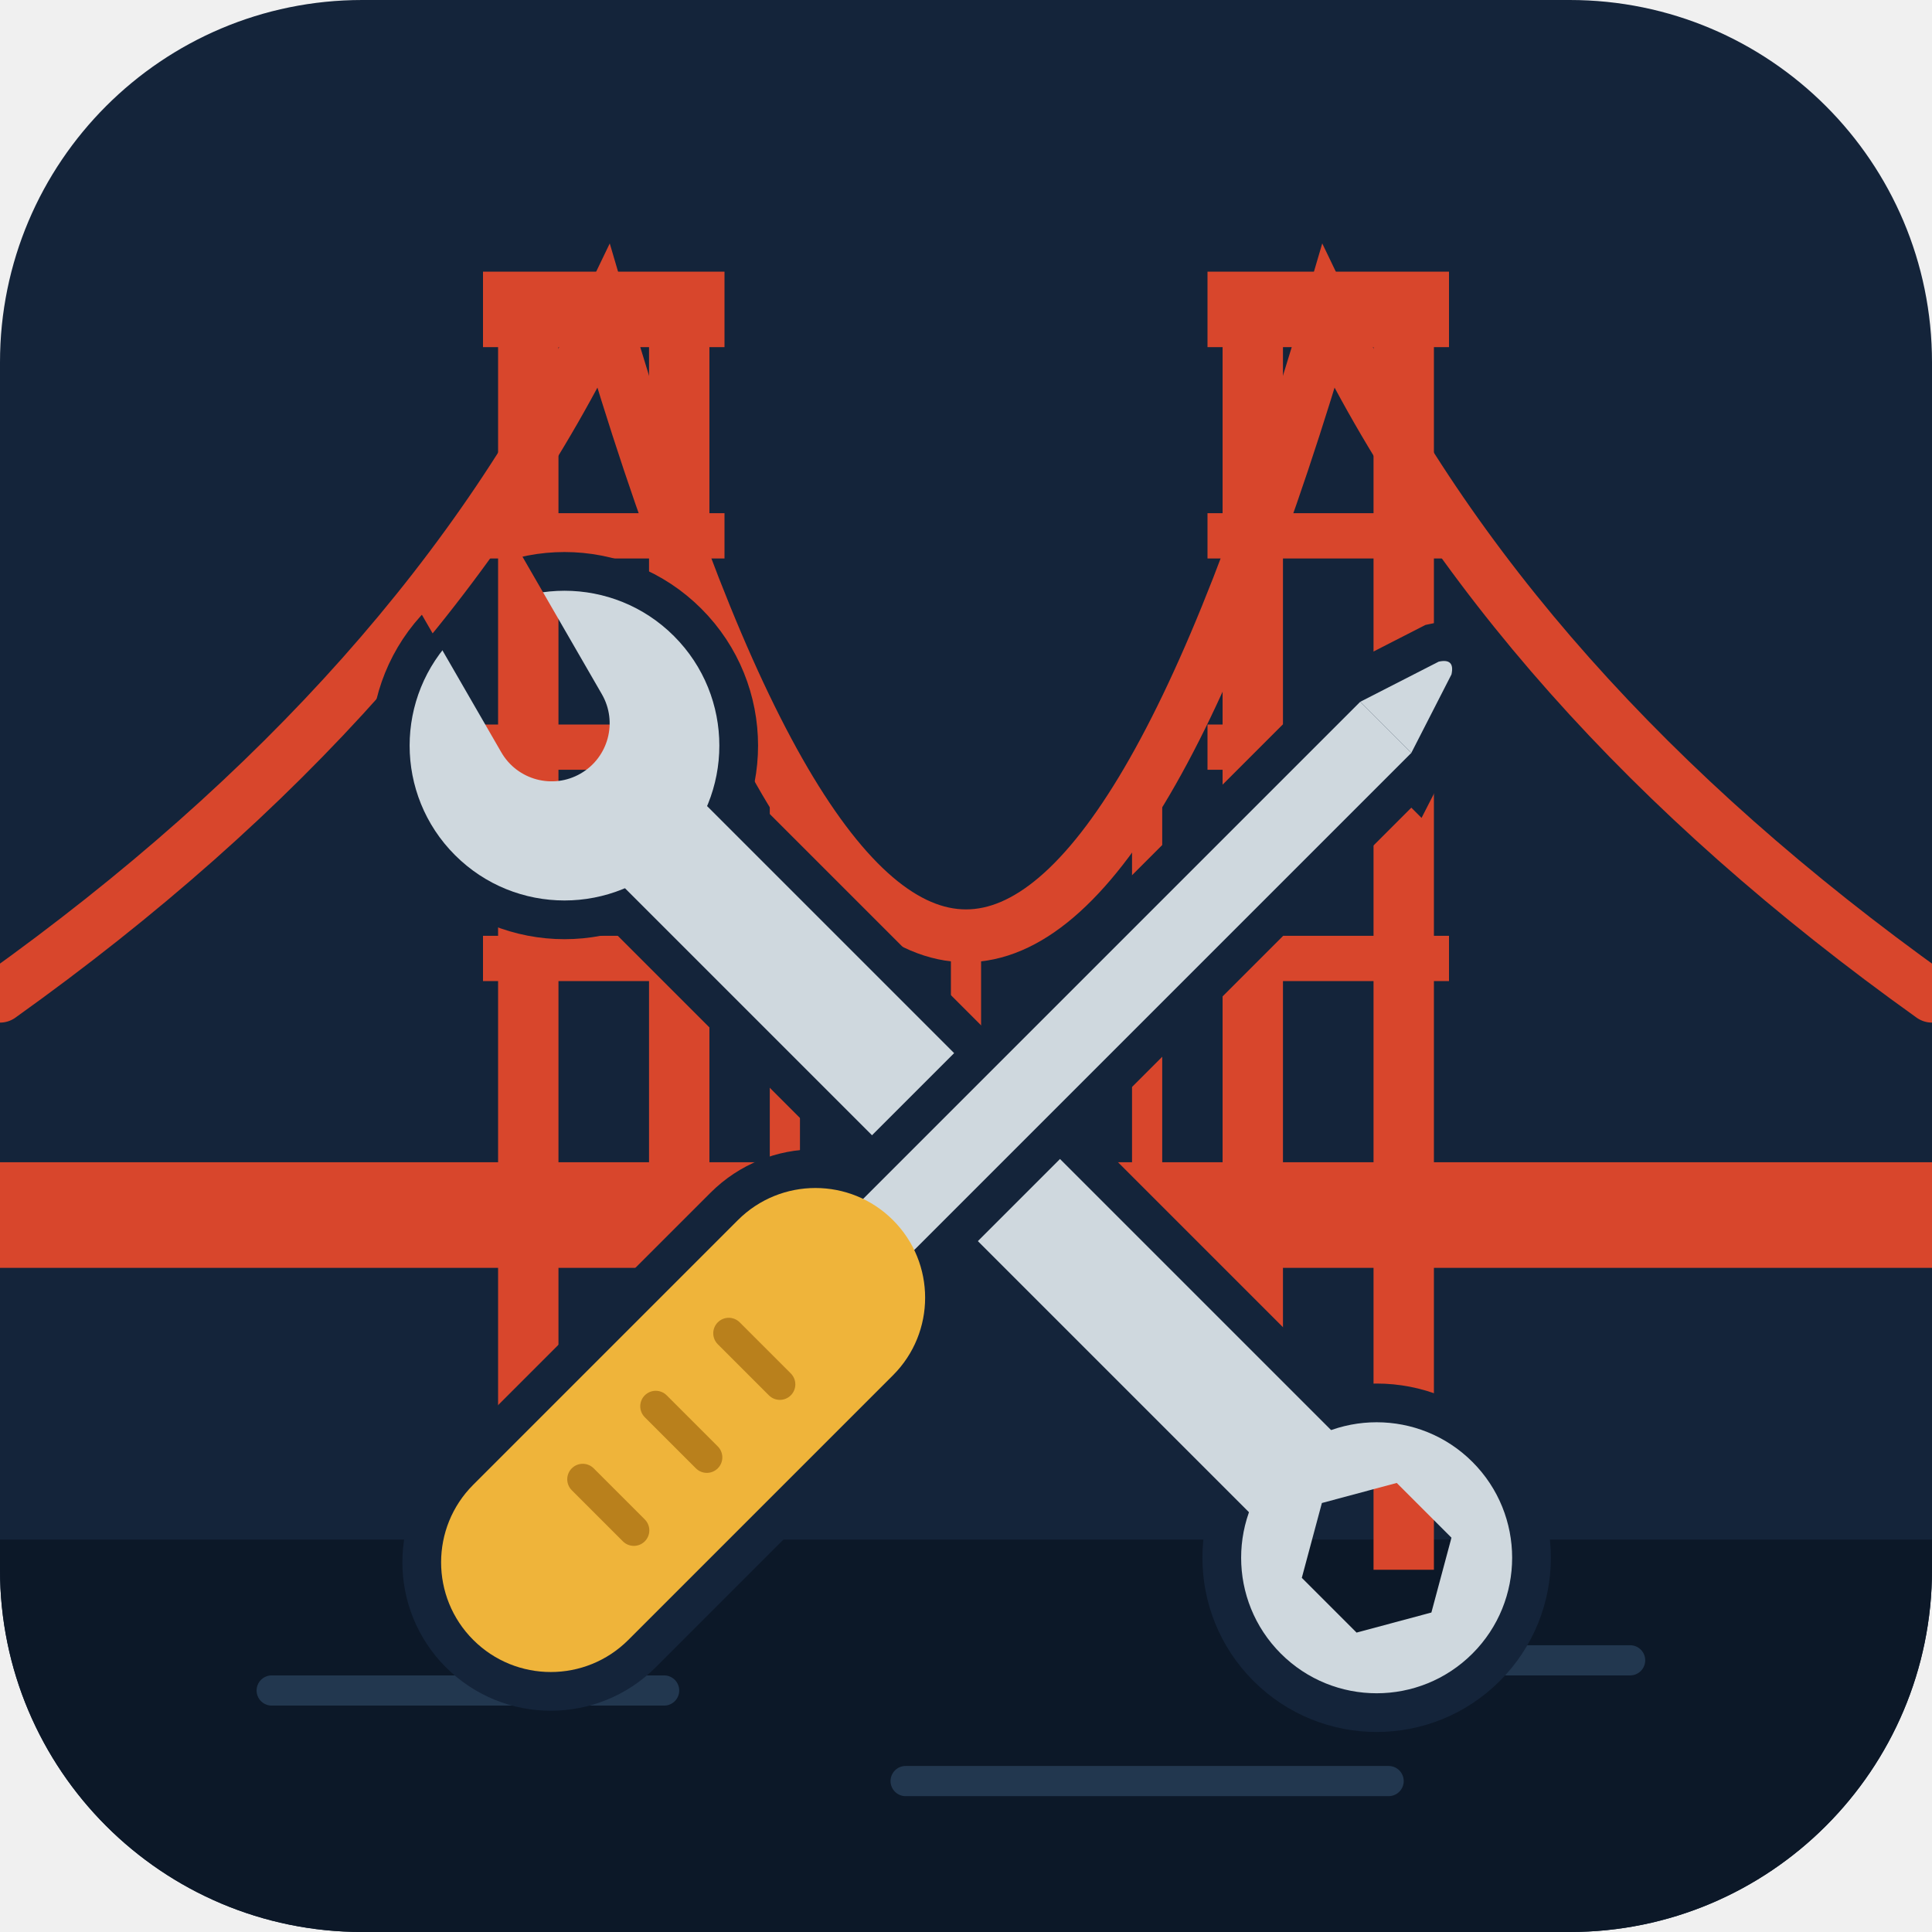
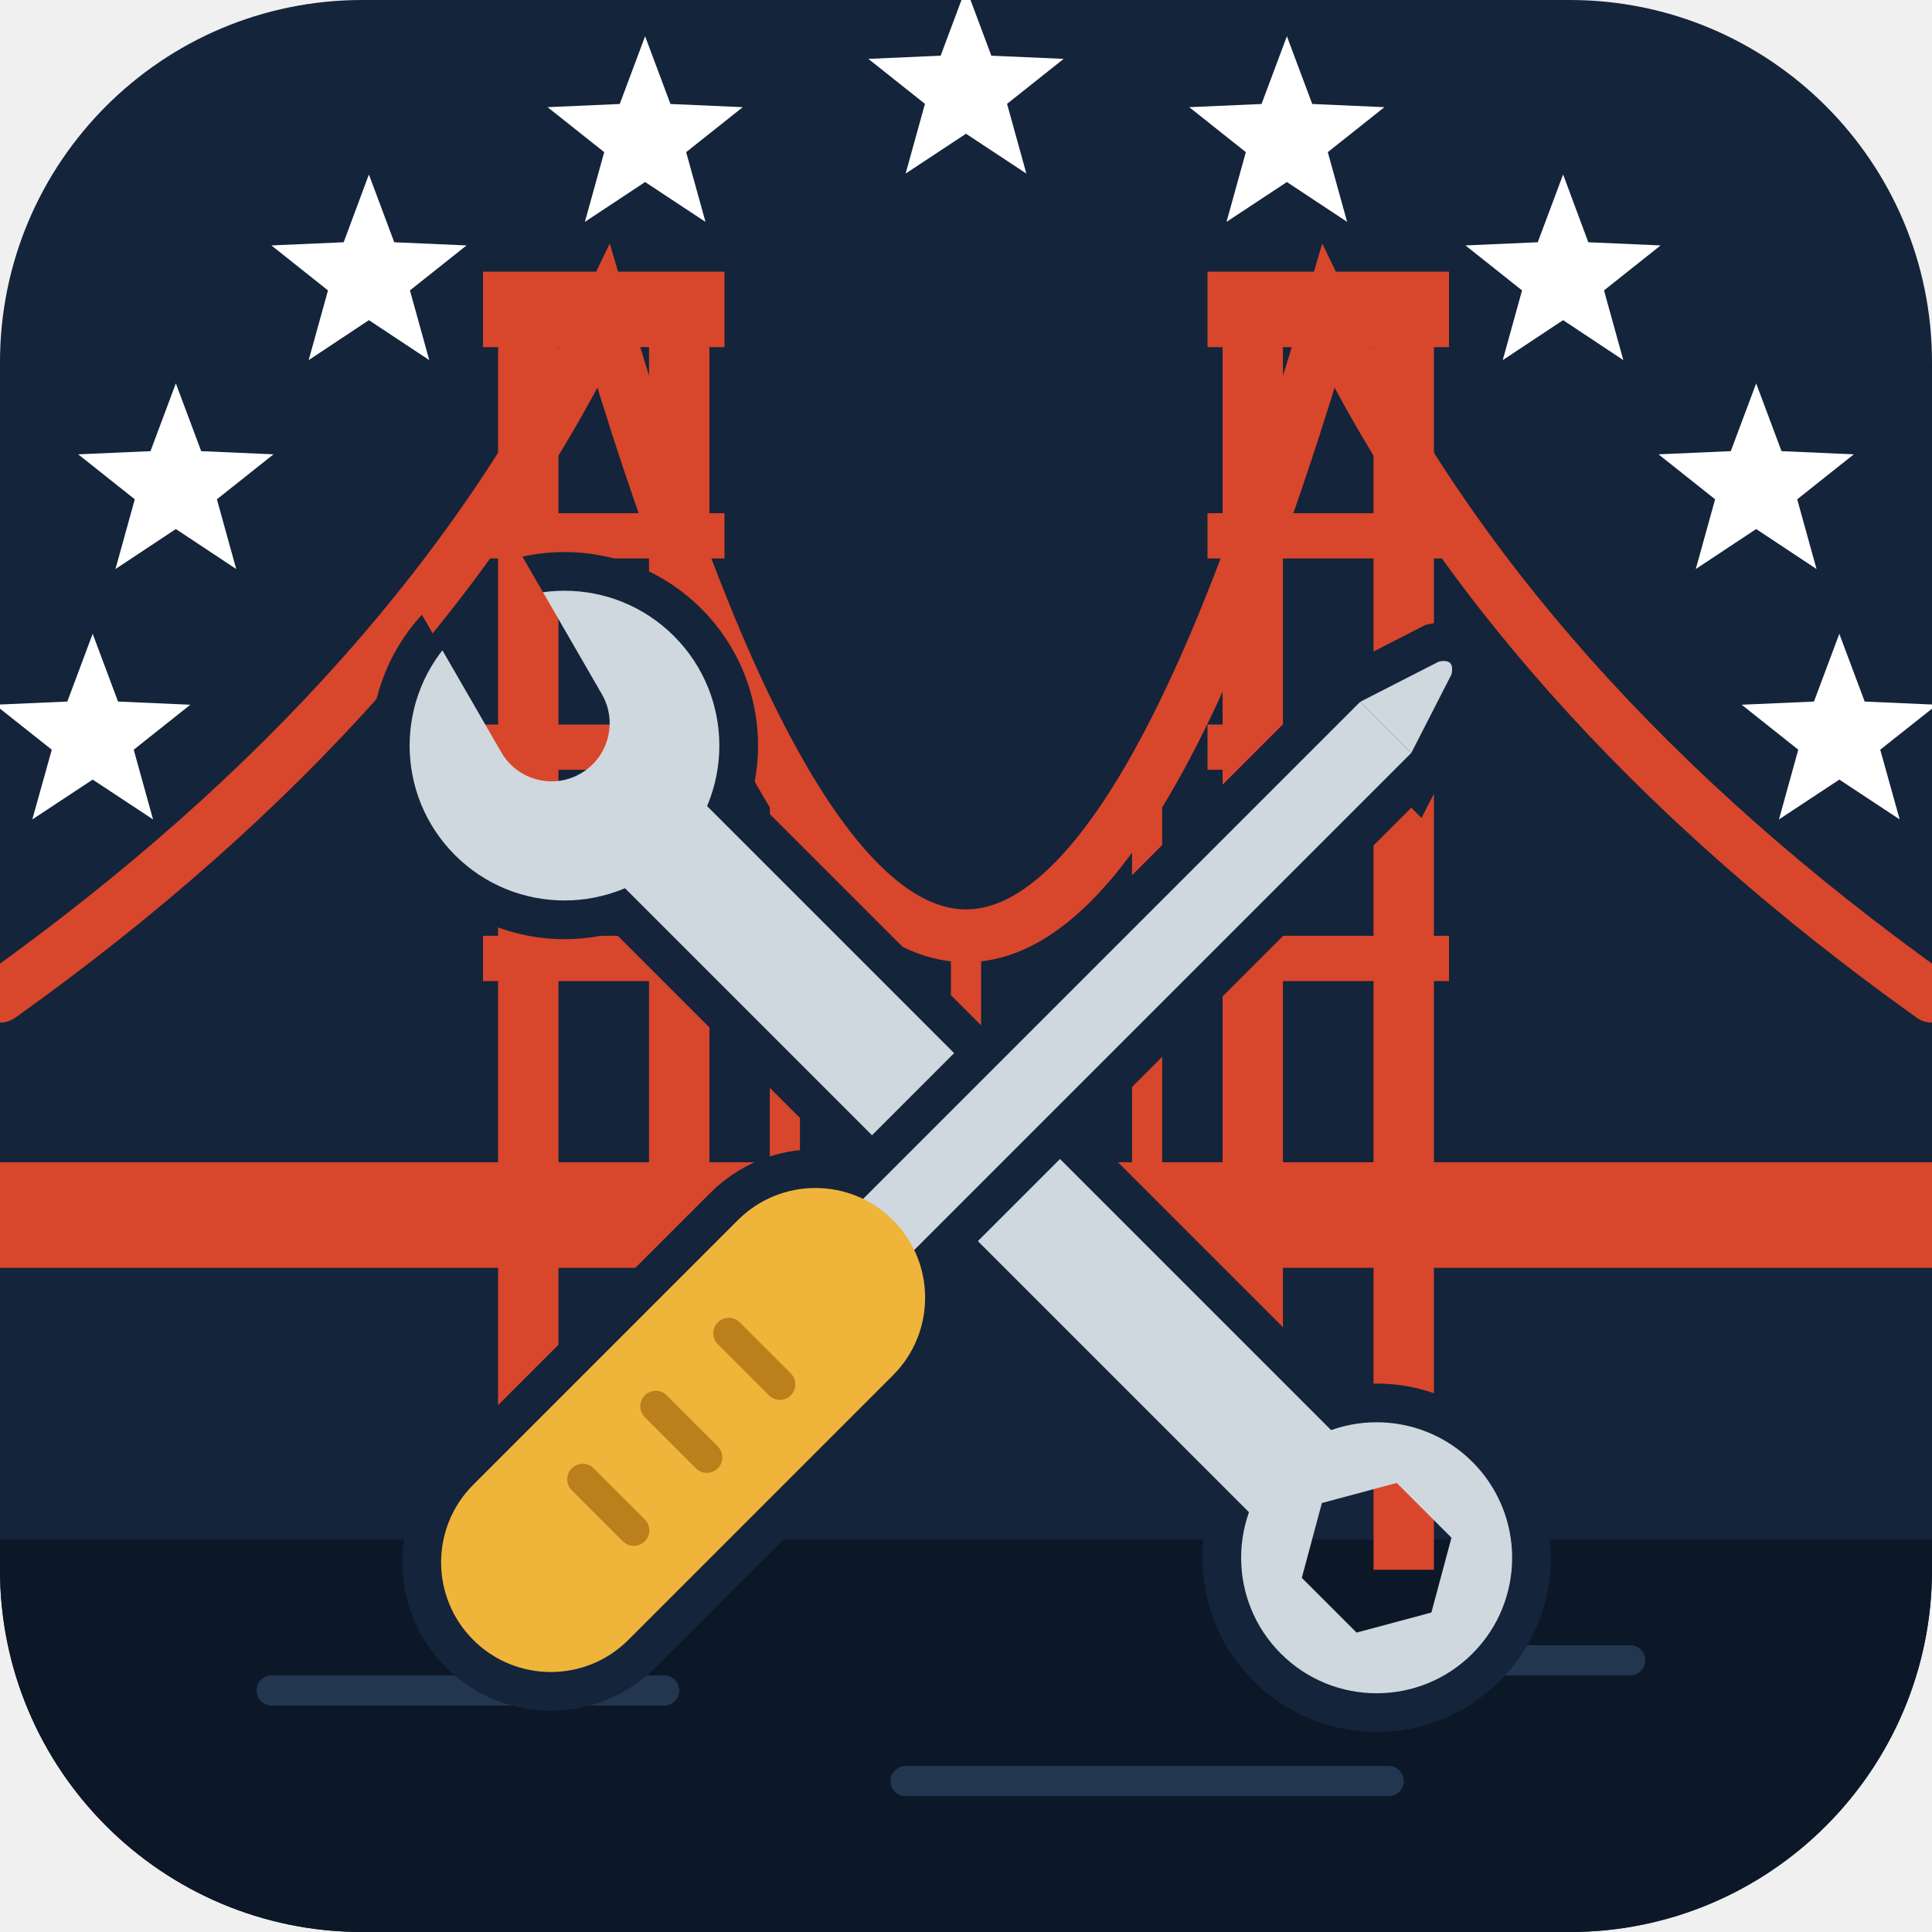
<svg xmlns="http://www.w3.org/2000/svg" viewBox="0 0 128 128">
  <defs>
    <clipPath id="i-c">
      <rect width="128" height="128" rx="24" />
    </clipPath>
  </defs>
  <g clip-path="url(#i-c)">
    <rect width="128" height="128" fill="#14243a" />
    <rect y="102" width="128" height="26" fill="#0c1828" />
    <path d="M18 112 H44 M60 118 H92 M84 110 H108" stroke="#22374f" stroke-width="2" stroke-linecap="round" />
+     <path d="M6.14,41.99 L7.82,46.48 L12.61,46.69 L8.86,49.67 L10.14,54.29 L6.14,51.65 L2.14,54.29 L3.43,49.67 L-0.33,46.69 L4.46,46.48 Z M11.65,25.40 L13.33,29.89 L18.12,30.10 L14.37,33.08 L15.65,37.70 L11.65,35.05 L7.65,37.70 L8.93,33.08 L5.18,30.10 L9.97,29.89 Z M24.44,11.56 L26.12,16.05 L30.91,16.26 L27.16,19.24 L28.44,23.86 L24.44,21.21 L20.45,23.86 L21.73,19.24 L17.98,16.26 L22.77,16.05 Z M42.74,2.40 L44.42,6.89 L49.21,7.10 L45.46,10.08 L46.74,14.70 L42.74,12.06 L38.75,14.70 L40.03,10.08 L36.28,7.10 L41.06,6.89 Z M64.00,-0.80 L65.68,3.69 L70.47,3.90 L66.72,6.88 L68.00,11.50 L64.00,8.86 L60.00,11.50 L61.28,6.88 L57.53,3.90 L62.32,3.69 Z M85.26,2.40 L86.94,6.89 L91.72,7.10 L87.97,10.08 L89.25,14.70 L85.26,12.06 L81.26,14.70 L82.54,10.08 L78.79,7.10 L83.58,6.89 Z M103.56,11.56 L105.23,16.05 L110.02,16.26 L106.27,19.24 L107.55,23.86 L103.56,21.21 L99.56,23.86 L100.84,19.24 L97.09,16.26 L101.88,16.05 Z M116.35,25.40 L118.03,29.89 L122.82,30.10 L119.07,33.08 L120.35,37.70 L116.35,35.05 L112.35,37.70 L113.63,33.08 L109.88,30.10 L114.67,29.89 Z M121.86,41.99 L123.54,46.48 L128.33,46.69 L124.57,49.67 L125.86,54.29 L121.86,51.65 L117.86,54.29 L119.14,49.67 L115.39,46.69 L120.18,46.48 Z" fill="#ffffff" />
    <rect x="33" y="20" width="4" height="84" fill="#d8462c" />
    <rect x="43" y="20" width="4" height="84" fill="#d8462c" />
    <rect x="32" y="18" width="16" height="5" fill="#d8462c" />
    <rect x="32" y="34" width="16" height="3" fill="#d8462c" />
    <rect x="32" y="48" width="16" height="3" fill="#d8462c" />
    <rect x="32" y="62" width="16" height="3" fill="#d8462c" />
    <rect x="81" y="20" width="4" height="84" fill="#d8462c" />
    <rect x="91" y="20" width="4" height="84" fill="#d8462c" />
    <rect x="80" y="18" width="16" height="5" fill="#d8462c" />
    <rect x="80" y="34" width="16" height="3" fill="#d8462c" />
    <rect x="80" y="48" width="16" height="3" fill="#d8462c" />
    <rect x="80" y="62" width="16" height="3" fill="#d8462c" />
    <path d="M52 52.5 V78" stroke="#d8462c" stroke-width="2" />
    <path d="M64 62 V78" stroke="#d8462c" stroke-width="2" />
    <path d="M76 52.5 V78" stroke="#d8462c" stroke-width="2" />
    <path d="M0 66 Q28 46 40 21 Q64 103 88 21 Q100 46 128 66" stroke="#d8462c" stroke-width="3.5" fill="none" stroke-linecap="round" />
    <rect y="77" width="128" height="7" fill="#d8462c" />
    <g transform="translate(64 76) rotate(45) scale(0.855)">
      <mask id="i-m" maskUnits="userSpaceOnUse" x="-70" y="-30" width="140" height="60">
        <rect x="-70" y="-30" width="140" height="60" fill="#fff" />
        <path d="M-70 -4.5 H-46 A4.5 4.5 0 0 1 -46 4.5 H-70 Z" fill="#000" transform="translate(-44 0) rotate(15) translate(44 0)" />
        <polygon points="51.00,0.00 48.00,5.20 42.00,5.20 39.00,0.00 42.00,-5.20 48.00,-5.20" fill="#000" />
      </mask>
      <g mask="url(#i-m)">
        <g fill="#14243a" stroke="#14243a" stroke-width="6">
          <circle cx="-44" cy="0" r="12" />
          <rect x="-40" y="-4.5" width="80" height="9" rx="4.5" />
          <circle cx="45" cy="0" r="10.5" />
        </g>
        <g fill="#cfd8de">
          <circle cx="-44" cy="0" r="12" />
          <rect x="-40" y="-4.5" width="80" height="9" rx="4.5" />
          <circle cx="45" cy="0" r="10.5" />
        </g>
      </g>
    </g>
    <g transform="translate(64 76) rotate(135) scale(0.855)">
      <g fill="#14243a" stroke="#14243a" stroke-width="6">
        <rect x="-46" y="-2.8" width="60" height="5.6" />
        <path d="M-46 -2.8 L-52.5 -0.7 Q-53.6 0 -52.5 0.7 L-46 2.8 Z" />
        <rect x="8" y="-8.5" width="46" height="17" rx="8.5" />
      </g>
      <g fill="#cfd8de">
        <rect x="-46" y="-2.8" width="60" height="5.6" />
        <path d="M-46 -2.8 L-52.5 -0.7 Q-53.6 0 -52.5 0.7 L-46 2.8 Z" />
      </g>
      <g fill="#efb43a">
        <rect x="8" y="-8.5" width="46" height="17" rx="8.5" />
      </g>
      <rect x="22" y="-4" width="2.4" height="8" rx="1.2" fill="#b9801c" />
      <rect x="30" y="-4" width="2.4" height="8" rx="1.2" fill="#b9801c" />
      <rect x="38" y="-4" width="2.4" height="8" rx="1.2" fill="#b9801c" />
    </g>
  </g>
</svg>
